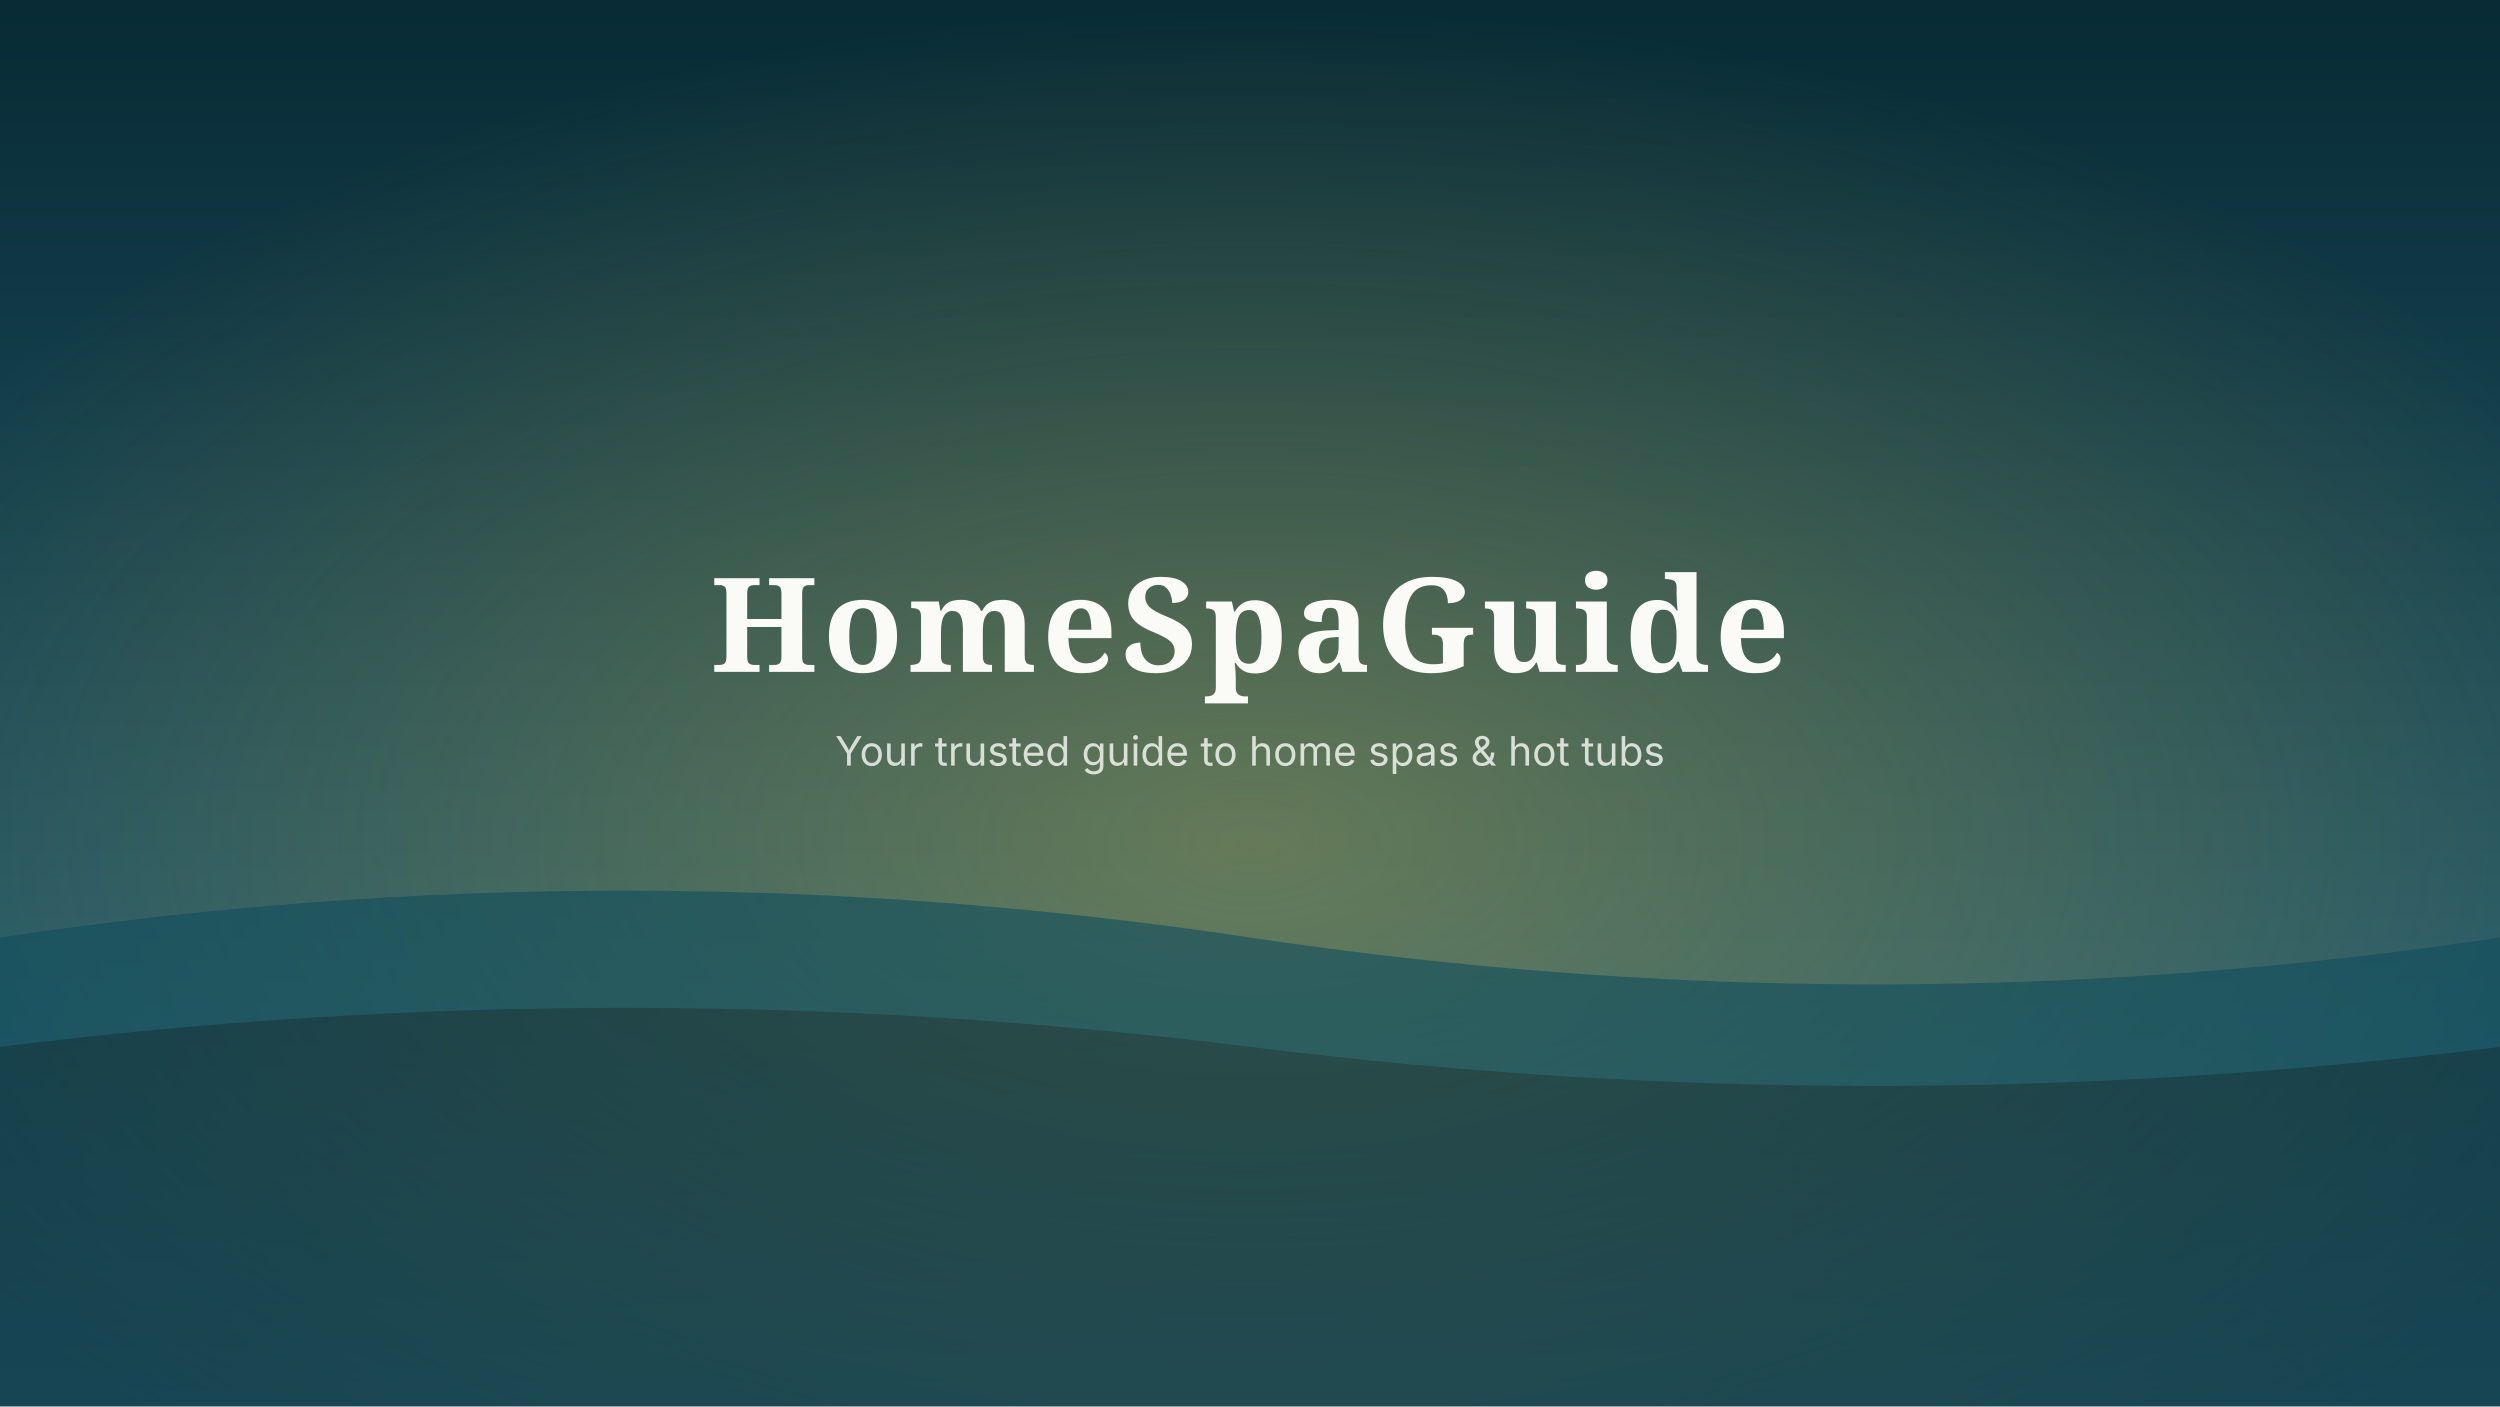
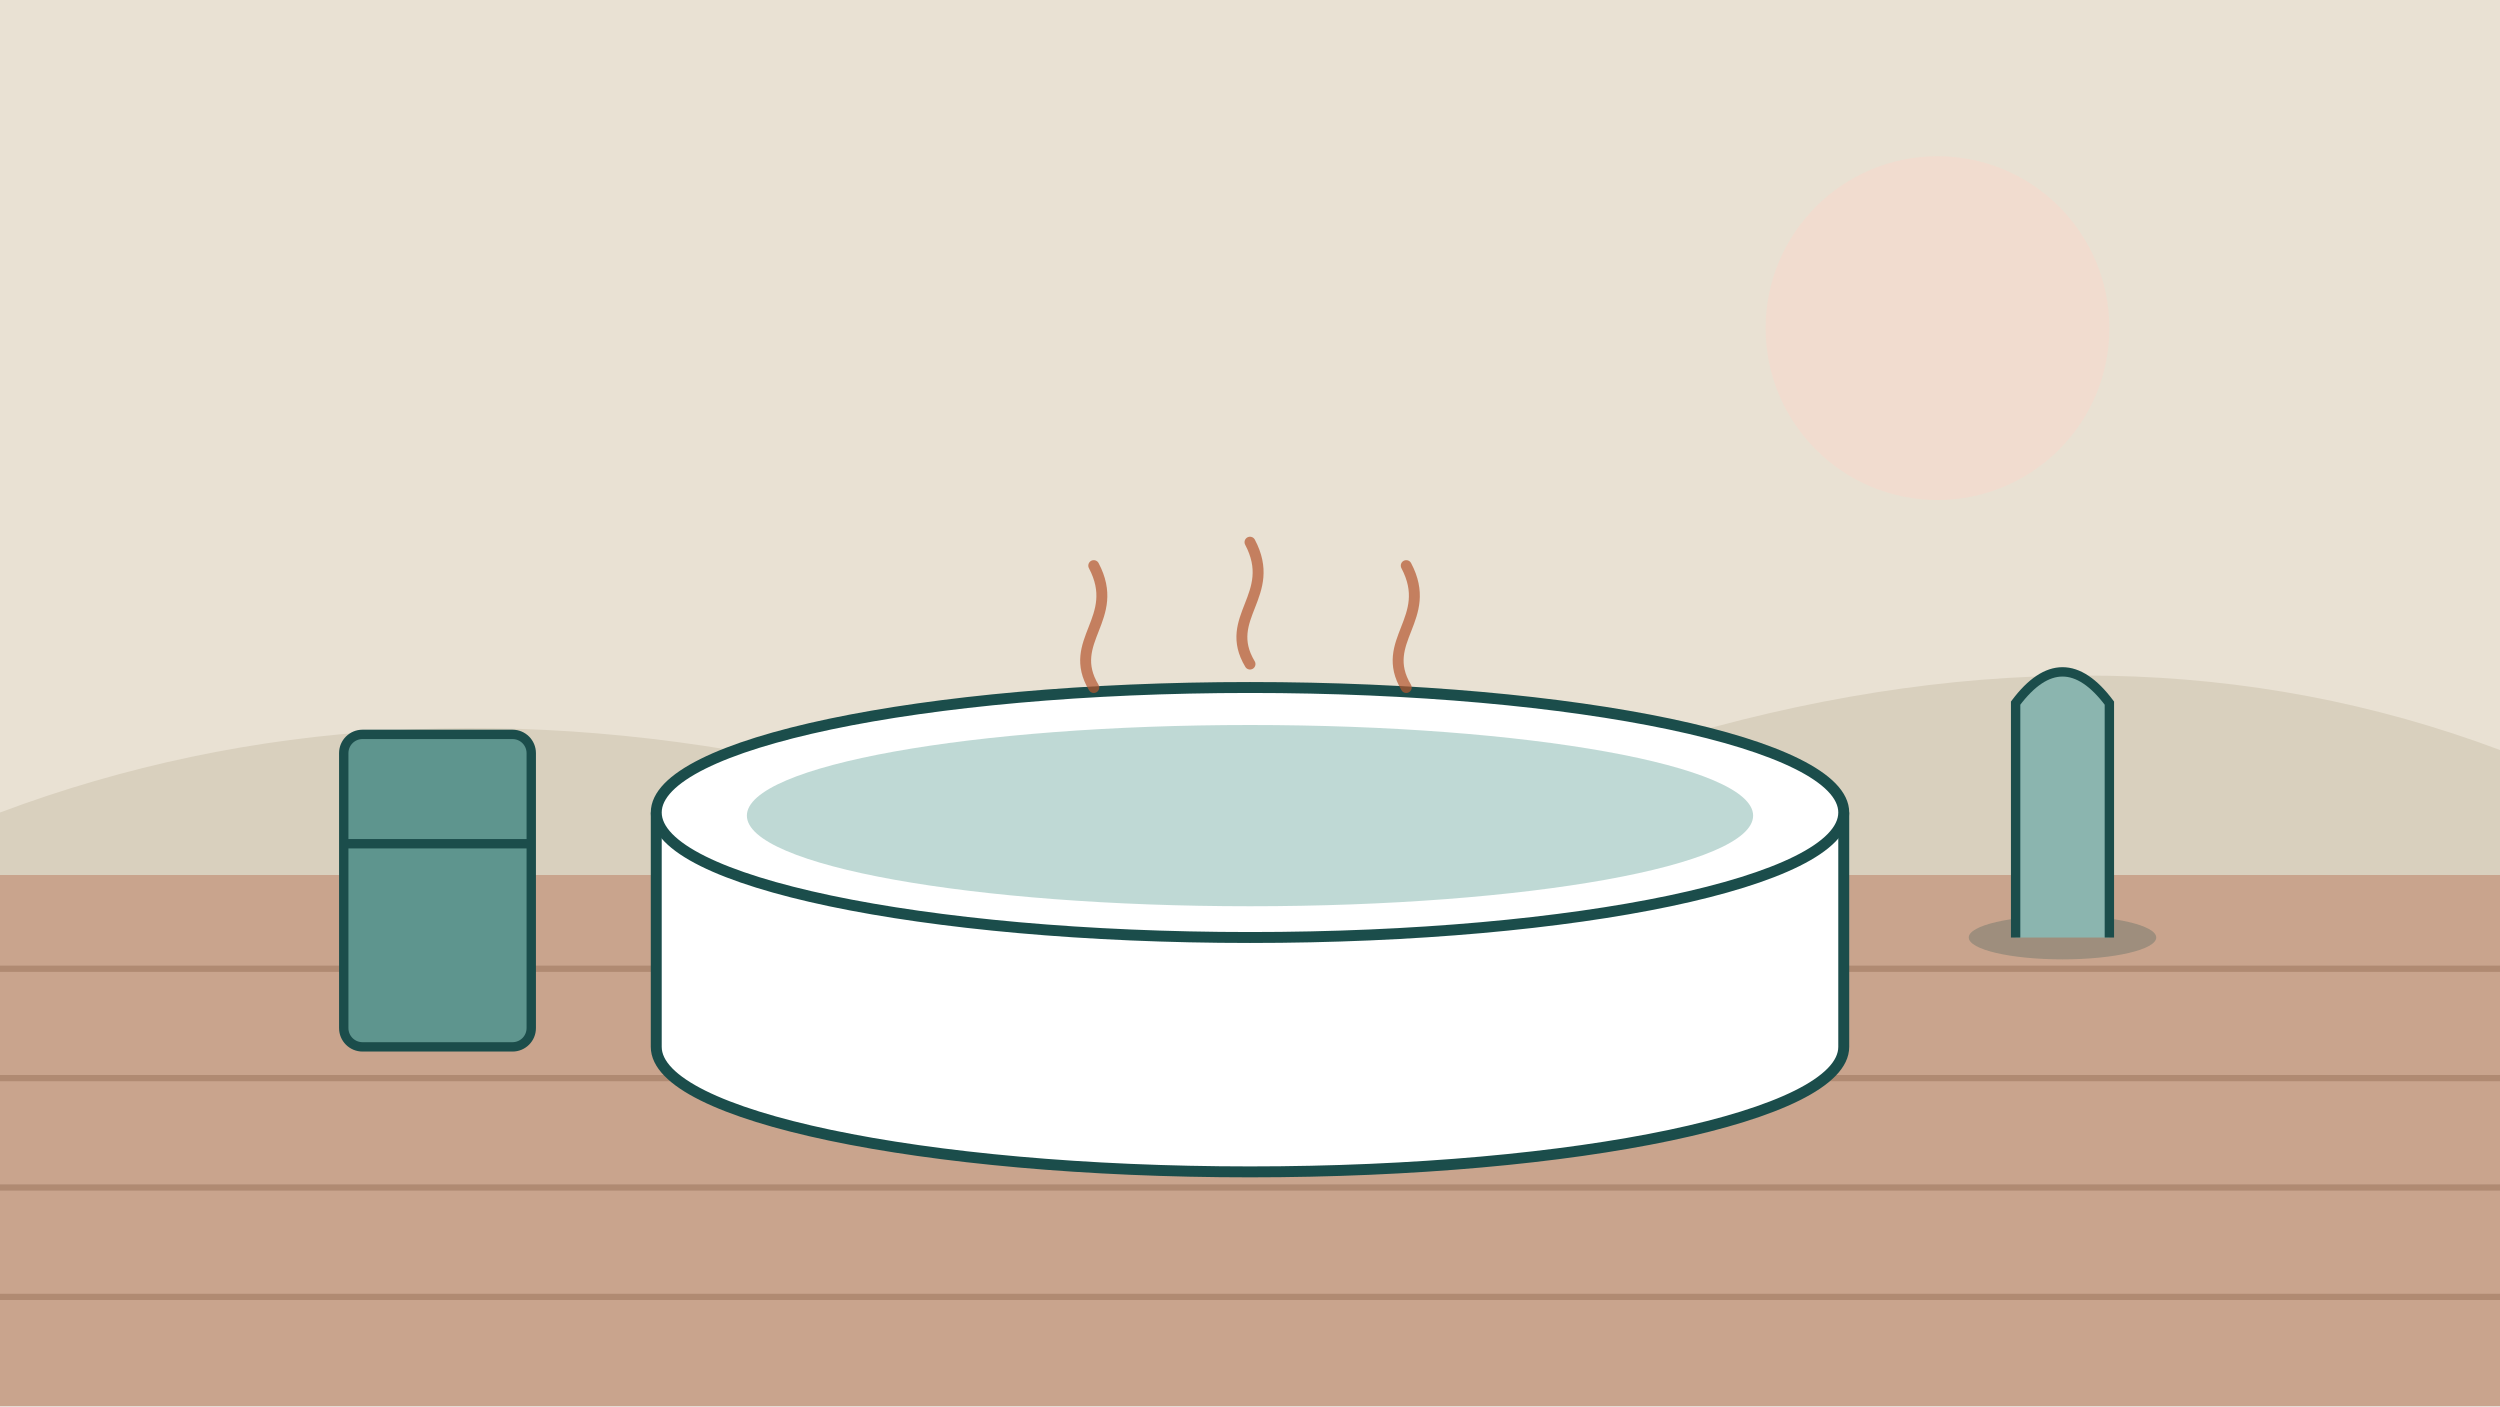
- <svg xmlns="http://www.w3.org/2000/svg" viewBox="0 0 1600 900" width="1600" height="900" role="img" aria-label="Hero placeholder">
-   <defs>
-     <linearGradient id="sky" x1="0" x2="0" y1="0" y2="1">
-       <stop offset="0%" stop-color="#082b35" />
-       <stop offset="100%" stop-color="#2e6c80" />
-     </linearGradient>
-     <radialGradient id="glow" cx="50%" cy="60%" r="60%">
-       <stop offset="0%" stop-color="#e8c547" stop-opacity="0.35" />
-       <stop offset="100%" stop-color="#e8c547" stop-opacity="0" />
-     </radialGradient>
-   </defs>
-   <rect width="1600" height="900" fill="url(#sky)" />
-   <rect width="1600" height="900" fill="url(#glow)" />
-   <g opacity="0.6">
-     <path d="M0 600 Q400 540 800 600 T1600 600 L1600 900 L0 900Z" fill="#0f4c5c" />
-     <path d="M0 670 Q400 620 800 670 T1600 670 L1600 900 L0 900Z" fill="#082b35" />
+ <svg xmlns="http://www.w3.org/2000/svg" viewBox="0 0 1600 900" width="1600" height="900">
+   <rect width="1600" height="900" fill="#EFEBE3" />
+   <rect y="0" width="1600" height="560" fill="#E9E1D3" />
+   <circle cx="1240" cy="210" r="110" fill="#F1DCCF" />
+   <path d="M0 520 q240 -90 520 -30 t560 -20 t520 10 v90 H0z" fill="#D9D0BE" />
+   <rect x="0" y="560" width="1600" height="340" fill="#C9A48D" />
+   <g stroke="#B08A72" stroke-width="4">
+     <path d="M0 620 H1600" />
+     <path d="M0 690 H1600" />
+     <path d="M0 760 H1600" />
+     <path d="M0 830 H1600" />
  </g>
-   <g fill="#fafaf7" font-family="Georgia, serif" text-anchor="middle">
-     <text x="800" y="430" font-size="84" font-weight="700" letter-spacing="3">HomeSpaGuide</text>
-     <text x="800" y="490" font-size="26" opacity="0.8" font-family="Inter, sans-serif">Your trusted guide to home spas &amp; hot tubs</text>
+   <path d="M420 520 v150 a380 80 0 0 0 760 0 v-150" fill="#FFFFFF" stroke="#1B4D4B" stroke-width="7" />
+   <ellipse cx="800" cy="520" rx="380" ry="80" fill="#FFFFFF" stroke="#1B4D4B" stroke-width="7" />
+   <ellipse cx="800" cy="522" rx="322" ry="58" fill="#BFD9D5" />
+   <g fill="none" stroke="#B5562E" stroke-width="7" stroke-linecap="round" opacity="0.7">
+     <path d="M700 440 c-18 -30 18 -44 0 -78" />
+     <path d="M800 425 c-18 -30 18 -44 0 -78" />
+     <path d="M900 440 c-18 -30 18 -44 0 -78" />
  </g>
+   <rect x="220" y="470" width="120" height="200" rx="12" fill="#5E958E" stroke="#1B4D4B" stroke-width="6" />
+   <path d="M220 540 h120" stroke="#1B4D4B" stroke-width="6" />
+   <g fill="#1B4D4B">
+     <ellipse cx="1320" cy="600" rx="60" ry="14" opacity="0.25" />
+   </g>
+   <path d="M1290 600 v-150 q30 -40 60 0 v150" fill="#8BB5AF" stroke="#1B4D4B" stroke-width="6" />
</svg>
